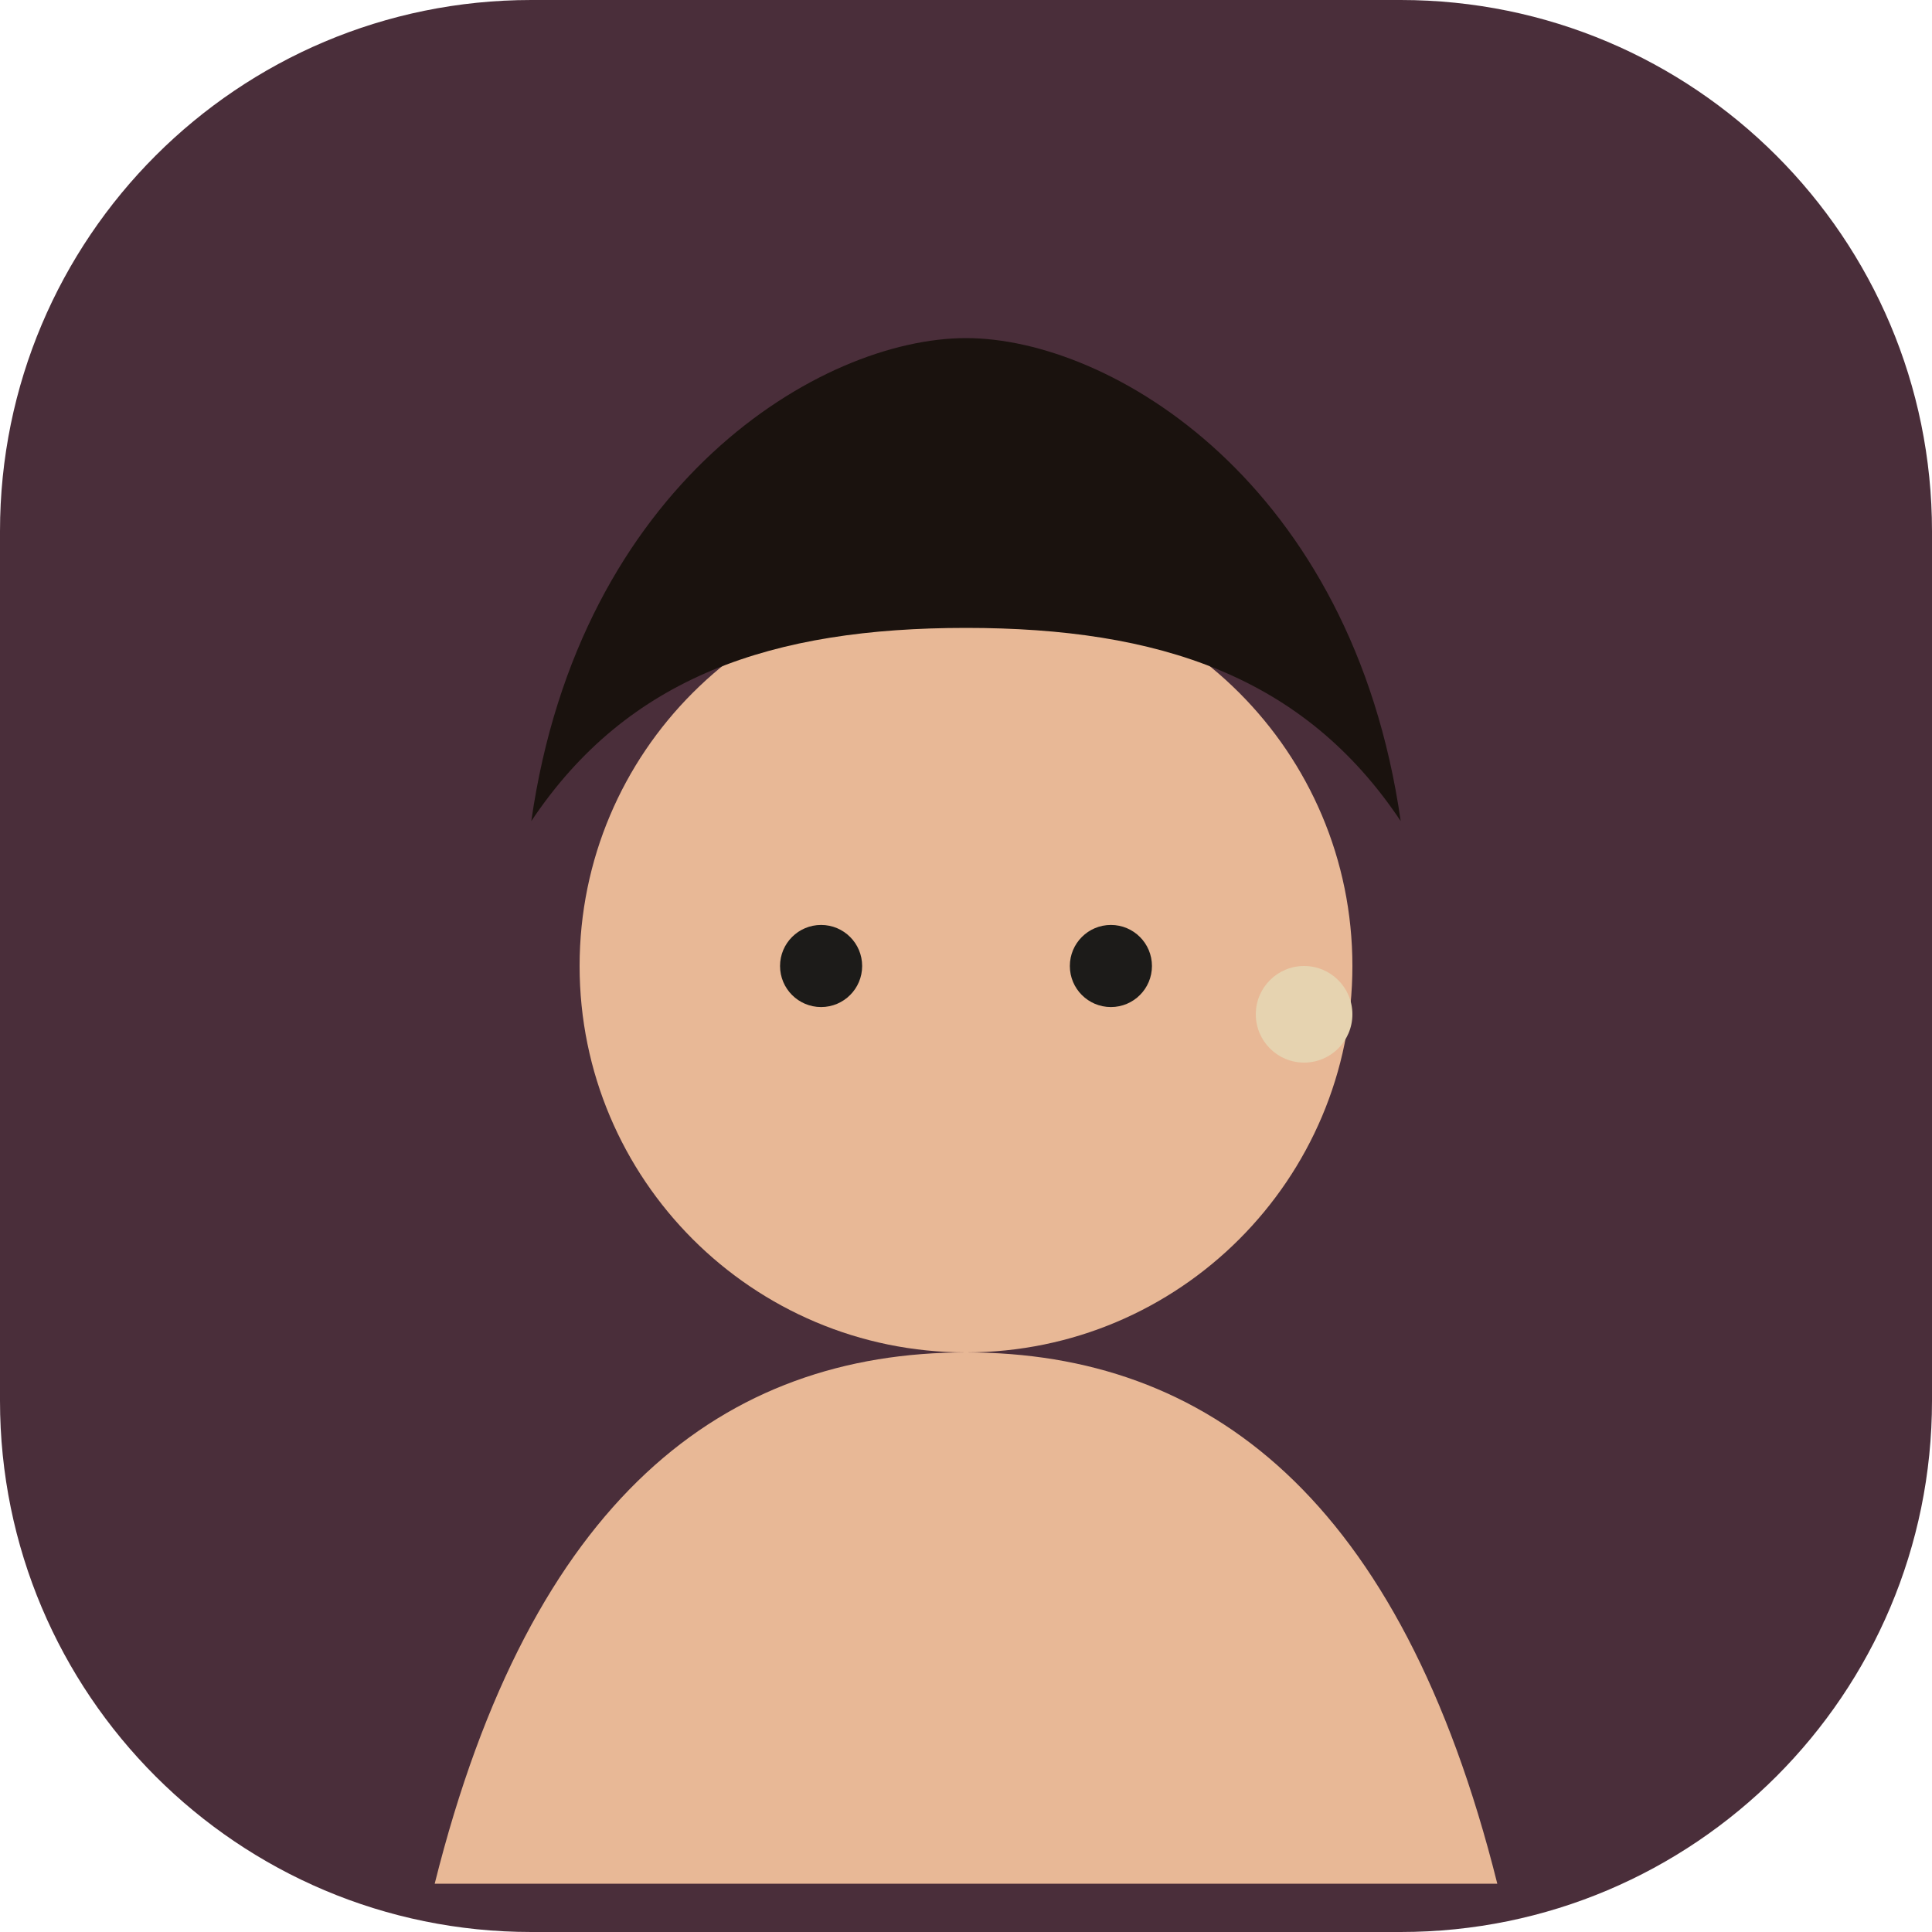
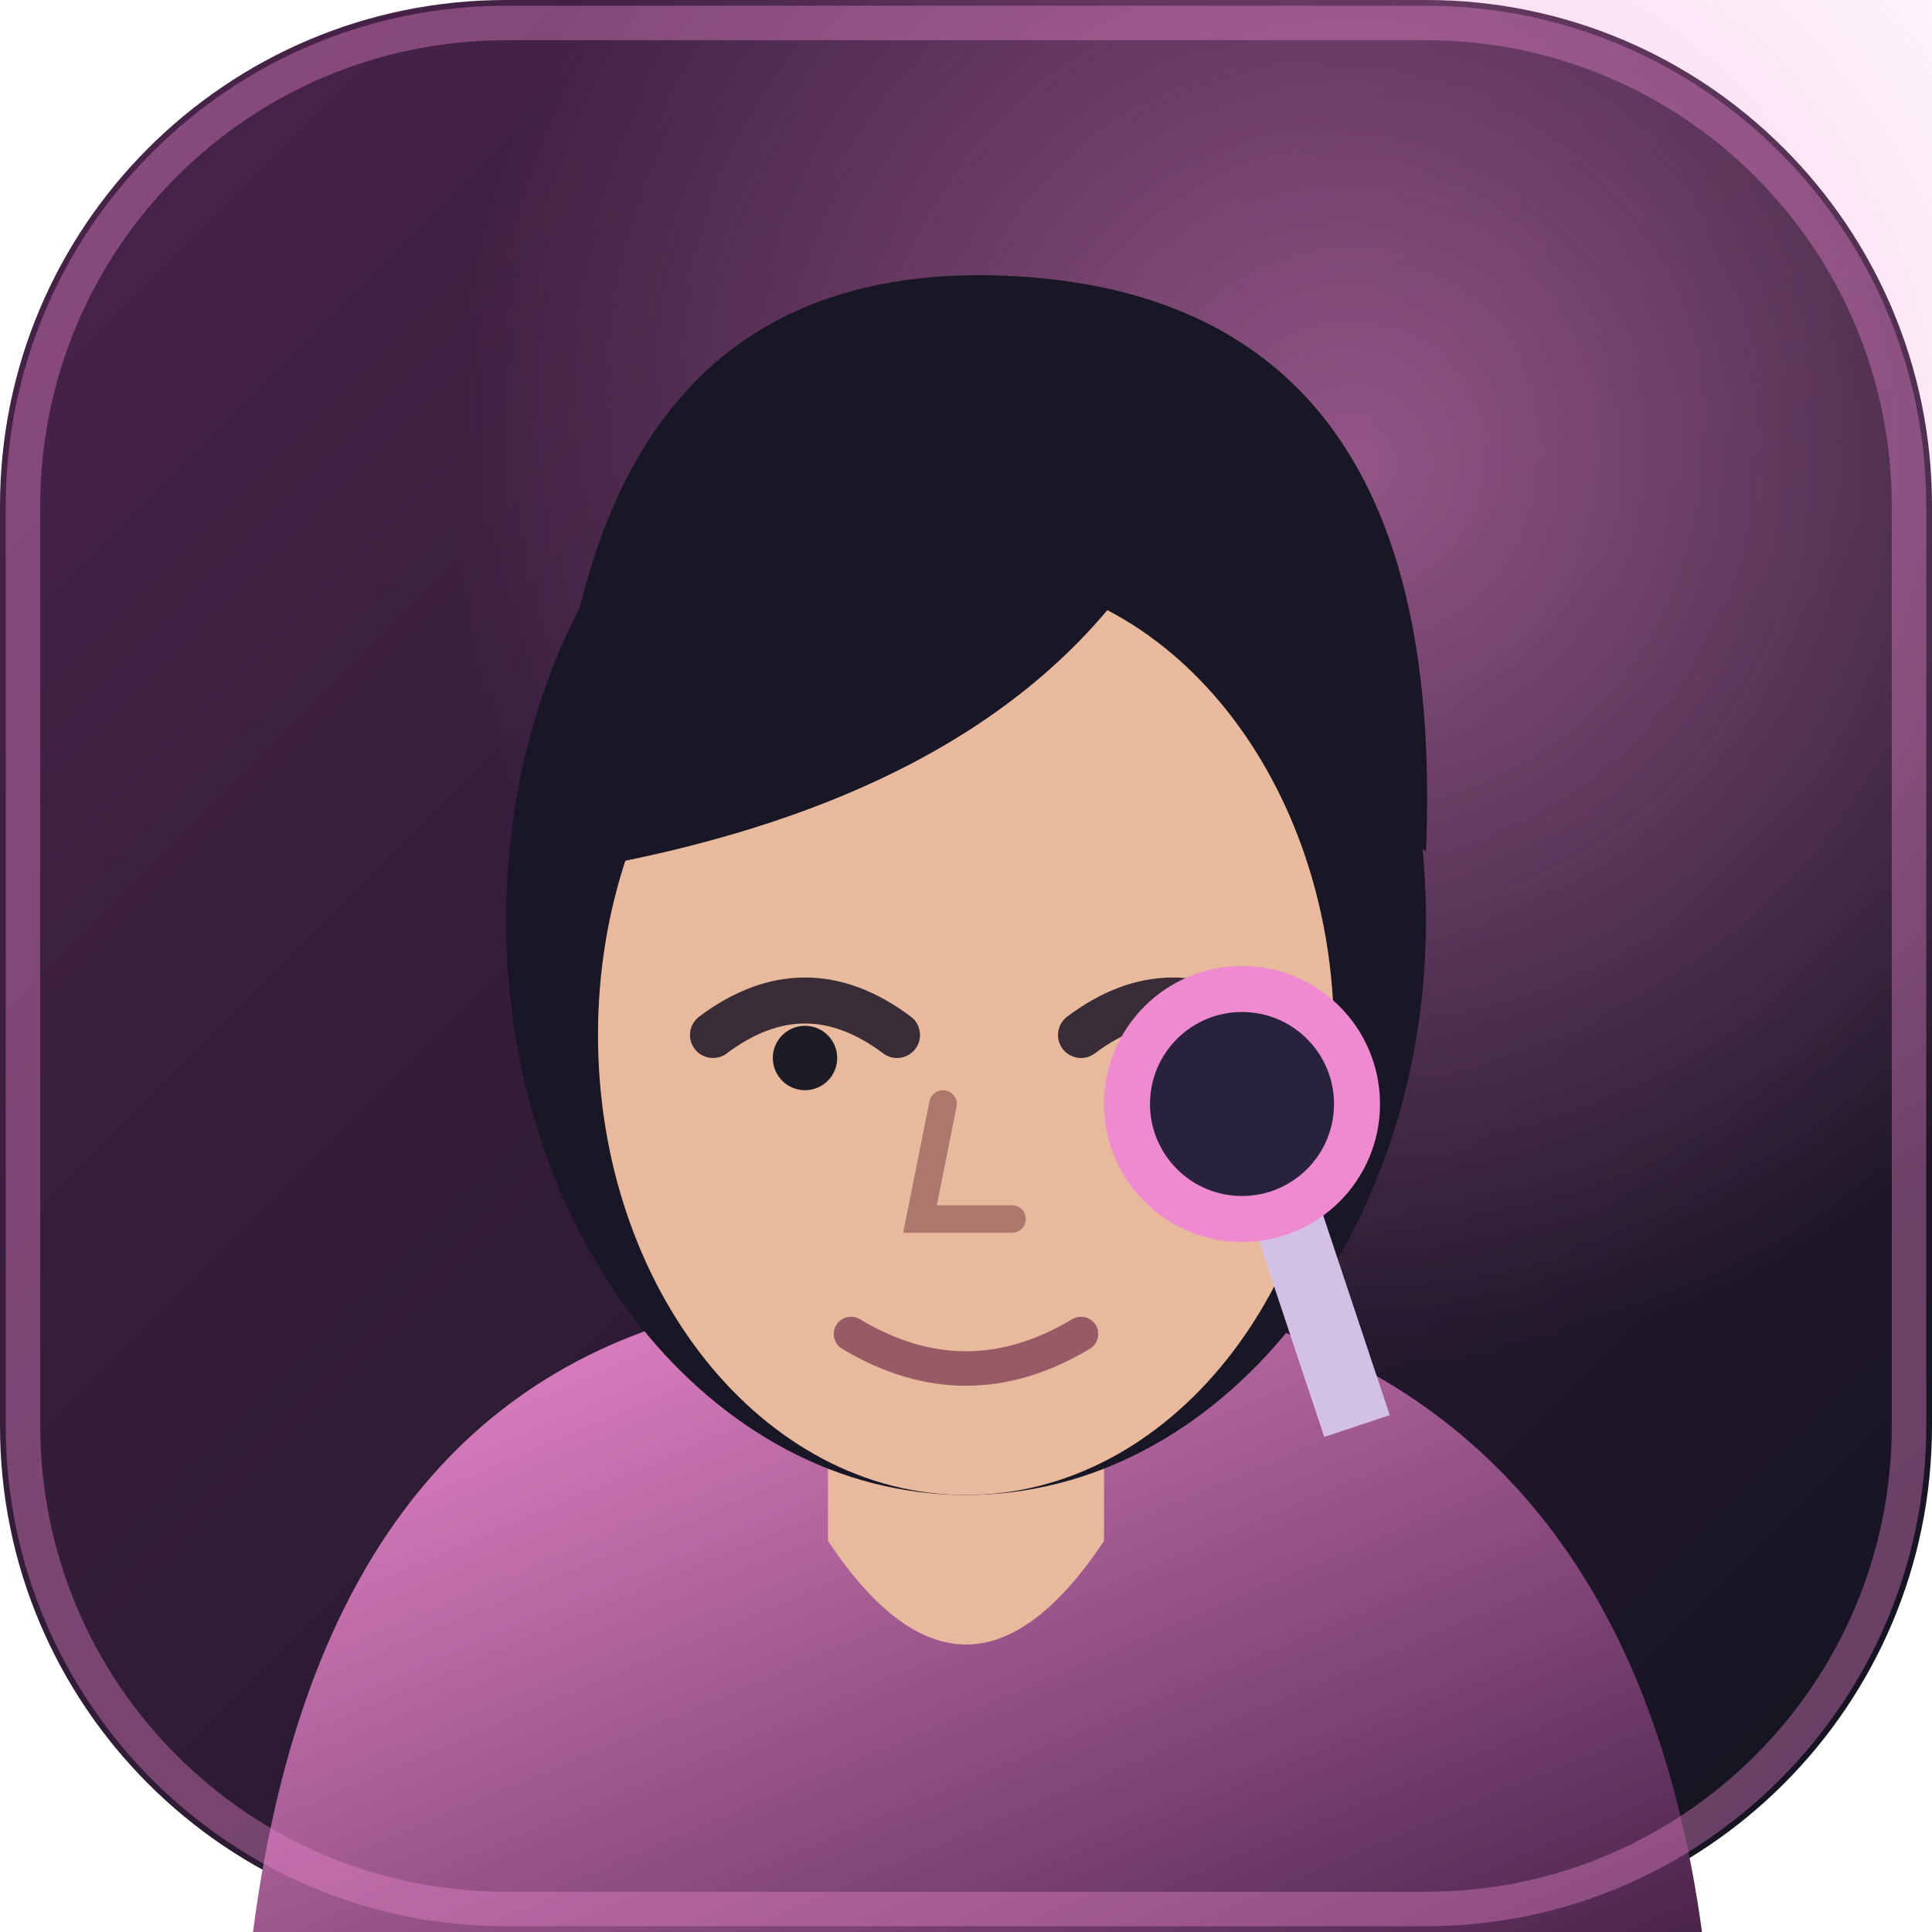
- <svg xmlns="http://www.w3.org/2000/svg" viewBox="0 0 80 80">
-   <rect width="80" height="80" rx="22" fill="#4a2e3a" />
-   <path d="M18 78c4-16 12-22 22-22s18 6 22 22" fill="#e8b896" />
-   <circle cx="40" cy="40" r="16" fill="#e8b896" />
-   <path d="M22 34c2-14 12-20 18-20s16 6 18 20c-4-6-10-8-18-8s-14 2-18 8z" fill="#1a120e" />
-   <circle cx="34" cy="40" r="1.7" fill="#1c1b19" />
-   <circle cx="46" cy="40" r="1.7" fill="#1c1b19" />
-   <circle cx="54" cy="42" r="2" fill="#e6d3b0" />
+ <svg xmlns="http://www.w3.org/2000/svg" viewBox="0 0 84 84" role="img" aria-label="jungkook character portrait">
+   <defs>
+     <linearGradient id="bg" x2="1" y2="1">
+       <stop stop-color="#4b244b" />
+       <stop offset="1" stop-color="#12131f" />
+     </linearGradient>
+     <radialGradient id="halo">
+       <stop stop-color="#ef8ad0" stop-opacity=".52" />
+       <stop offset="1" stop-color="#ef8ad0" stop-opacity="0" />
+     </radialGradient>
+     <linearGradient id="coat" x2="1" y2="1">
+       <stop stop-color="#ef8ad0" />
+       <stop offset="1" stop-color="#4b244b" />
+     </linearGradient>
+   </defs>
+   <rect width="84" height="84" rx="22" fill="url(#bg)" />
+   <circle cx="59" cy="20" r="40" fill="url(#halo)" />
+   <path d="M11 84q3-23 20-27h22q18 5 21 27Z" fill="url(#coat)" />
+   <path d="M36 54h12v13q-6 9-12 0Z" fill="#e8b99d" />
+   <ellipse cx="42" cy="40" rx="20" ry="25" fill="#191725" />
+   <ellipse cx="42" cy="45" rx="16" ry="20" fill="#e8b99d" />
+   <path d="M24 38q0-27 20-26 19 1 18 25-8-4-12-13-7 11-26 14Z" fill="#191725" />
+   <path d="M31 45q4-3 8 0m8 0q4-3 8 0" fill="none" stroke="#392c36" stroke-width="2" stroke-linecap="round" />
+   <circle cx="35" cy="46" r="1.4" fill="#1c1c27" />
+   <circle cx="50" cy="46" r="1.4" fill="#1c1c27" />
+   <path d="M41 48l-1 5h4" fill="none" stroke="#ad776d" stroke-width="1.2" stroke-linecap="round" />
+   <path d="M37 58q5 3 10 0" fill="none" stroke="#985b66" stroke-width="1.5" stroke-linecap="round" />
+   <path d="M59 62l-4-12" stroke="#d3c1e5" stroke-width="3" />
+   <circle cx="54" cy="48" r="5" fill="#28223c" stroke="#ef8ad0" stroke-width="2" />
+   <rect x="1" y="1" width="82" height="82" rx="21" fill="none" stroke="#ef8ad0" stroke-opacity=".38" stroke-width="1.5" />
</svg>
